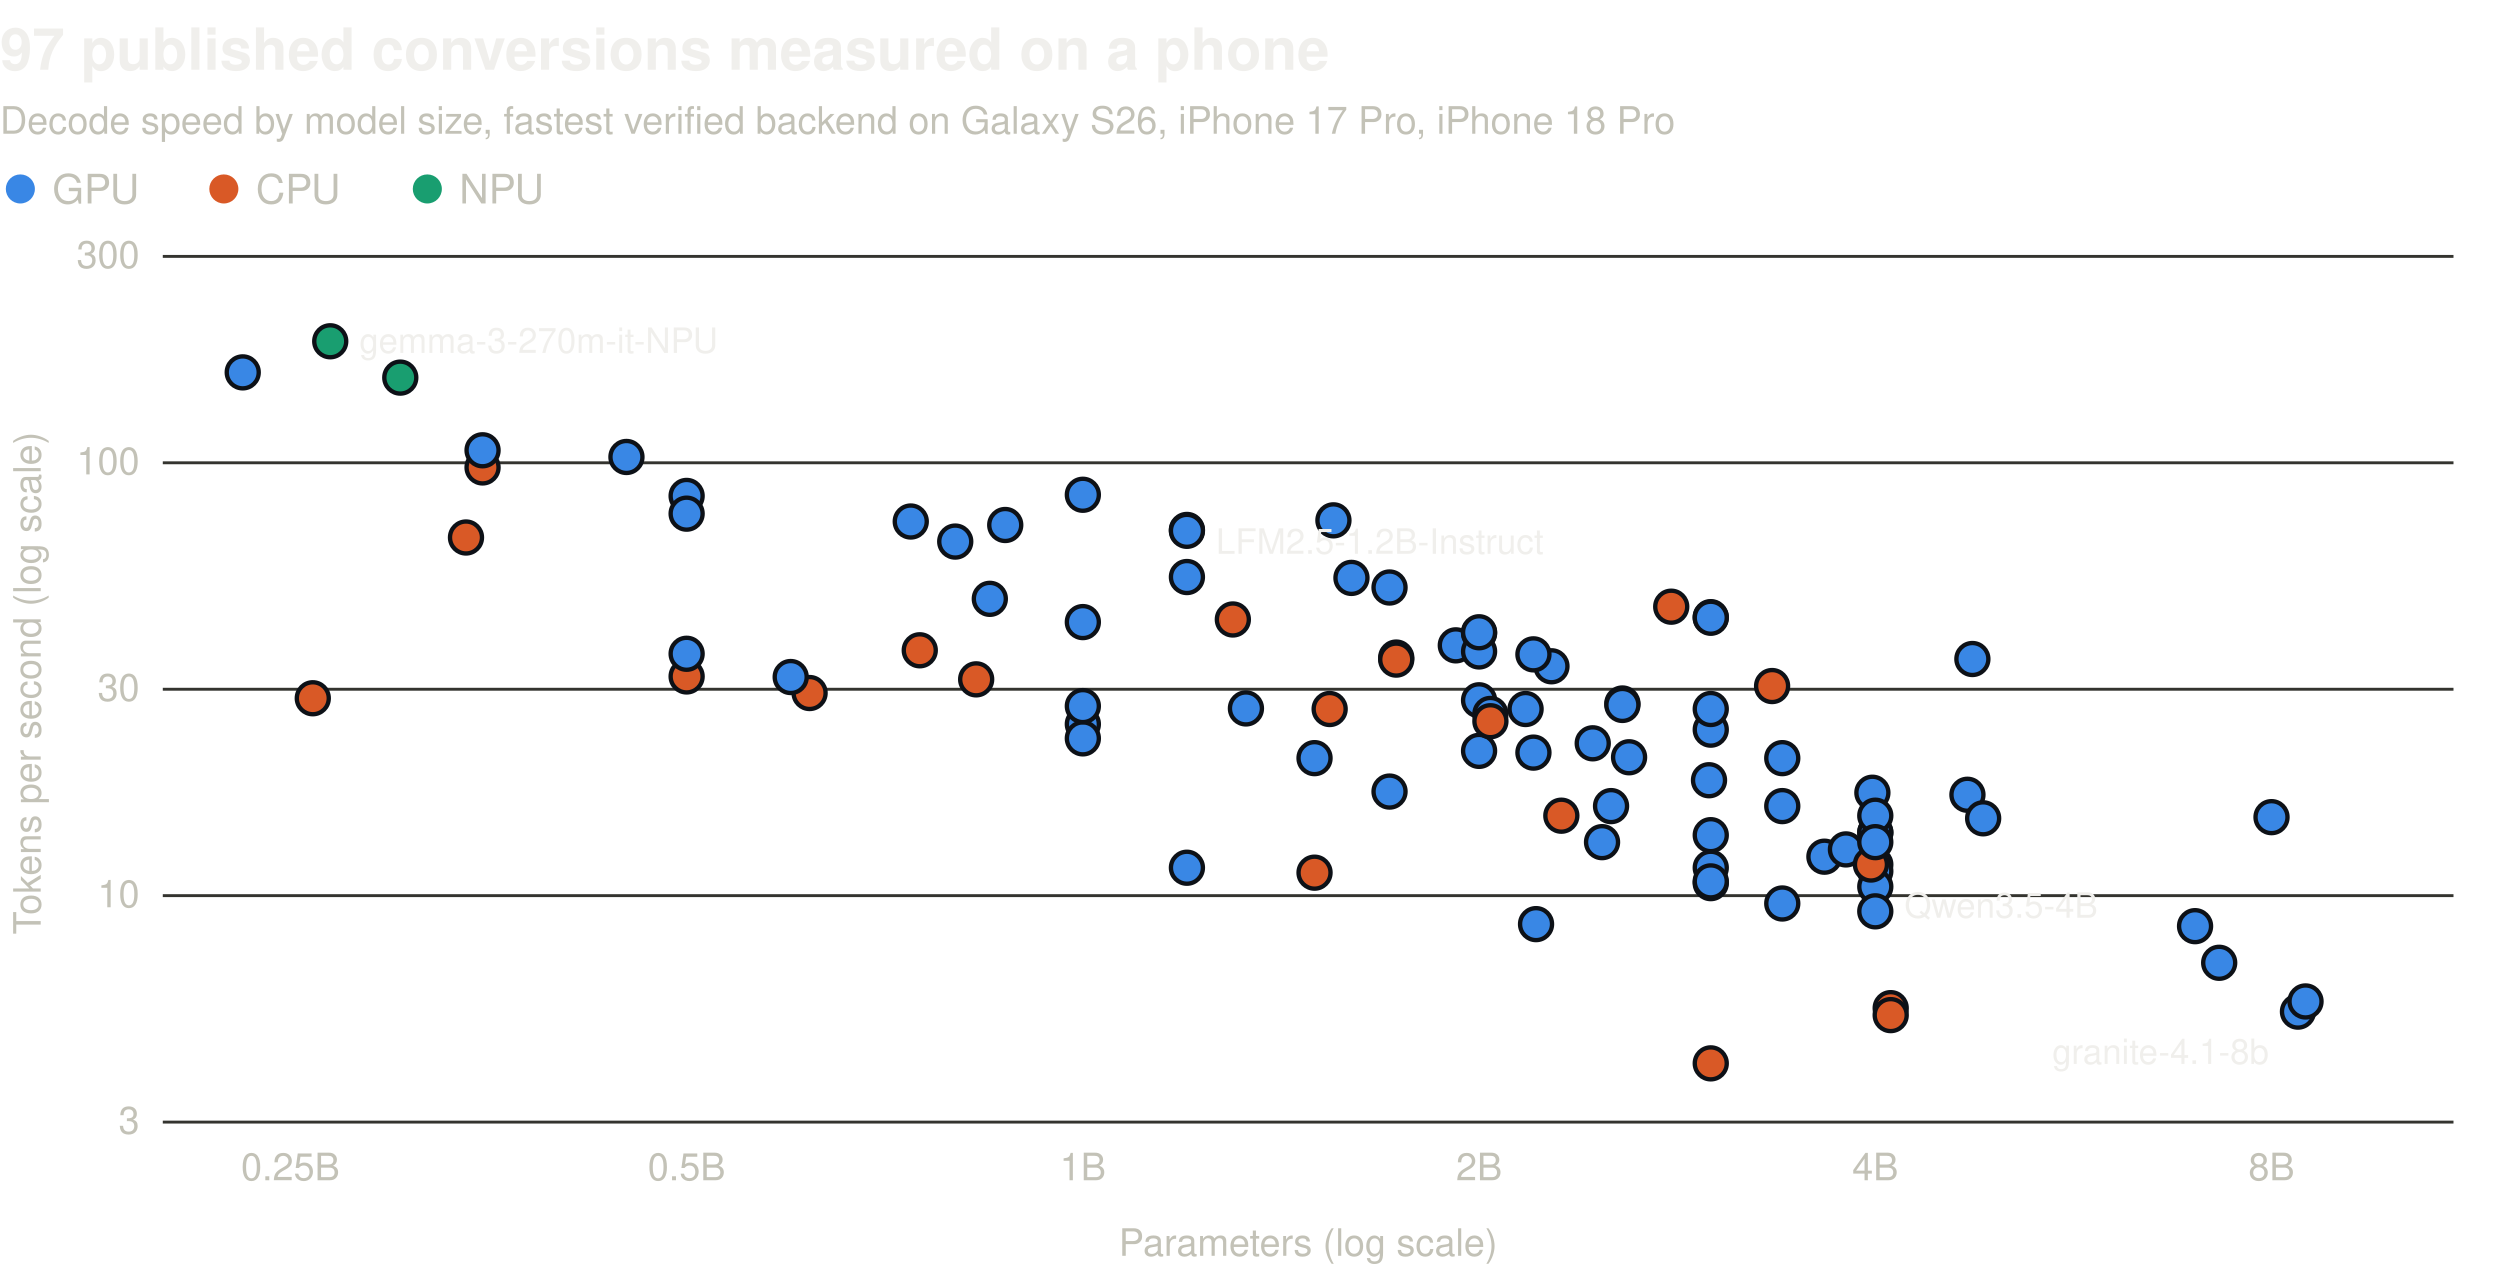
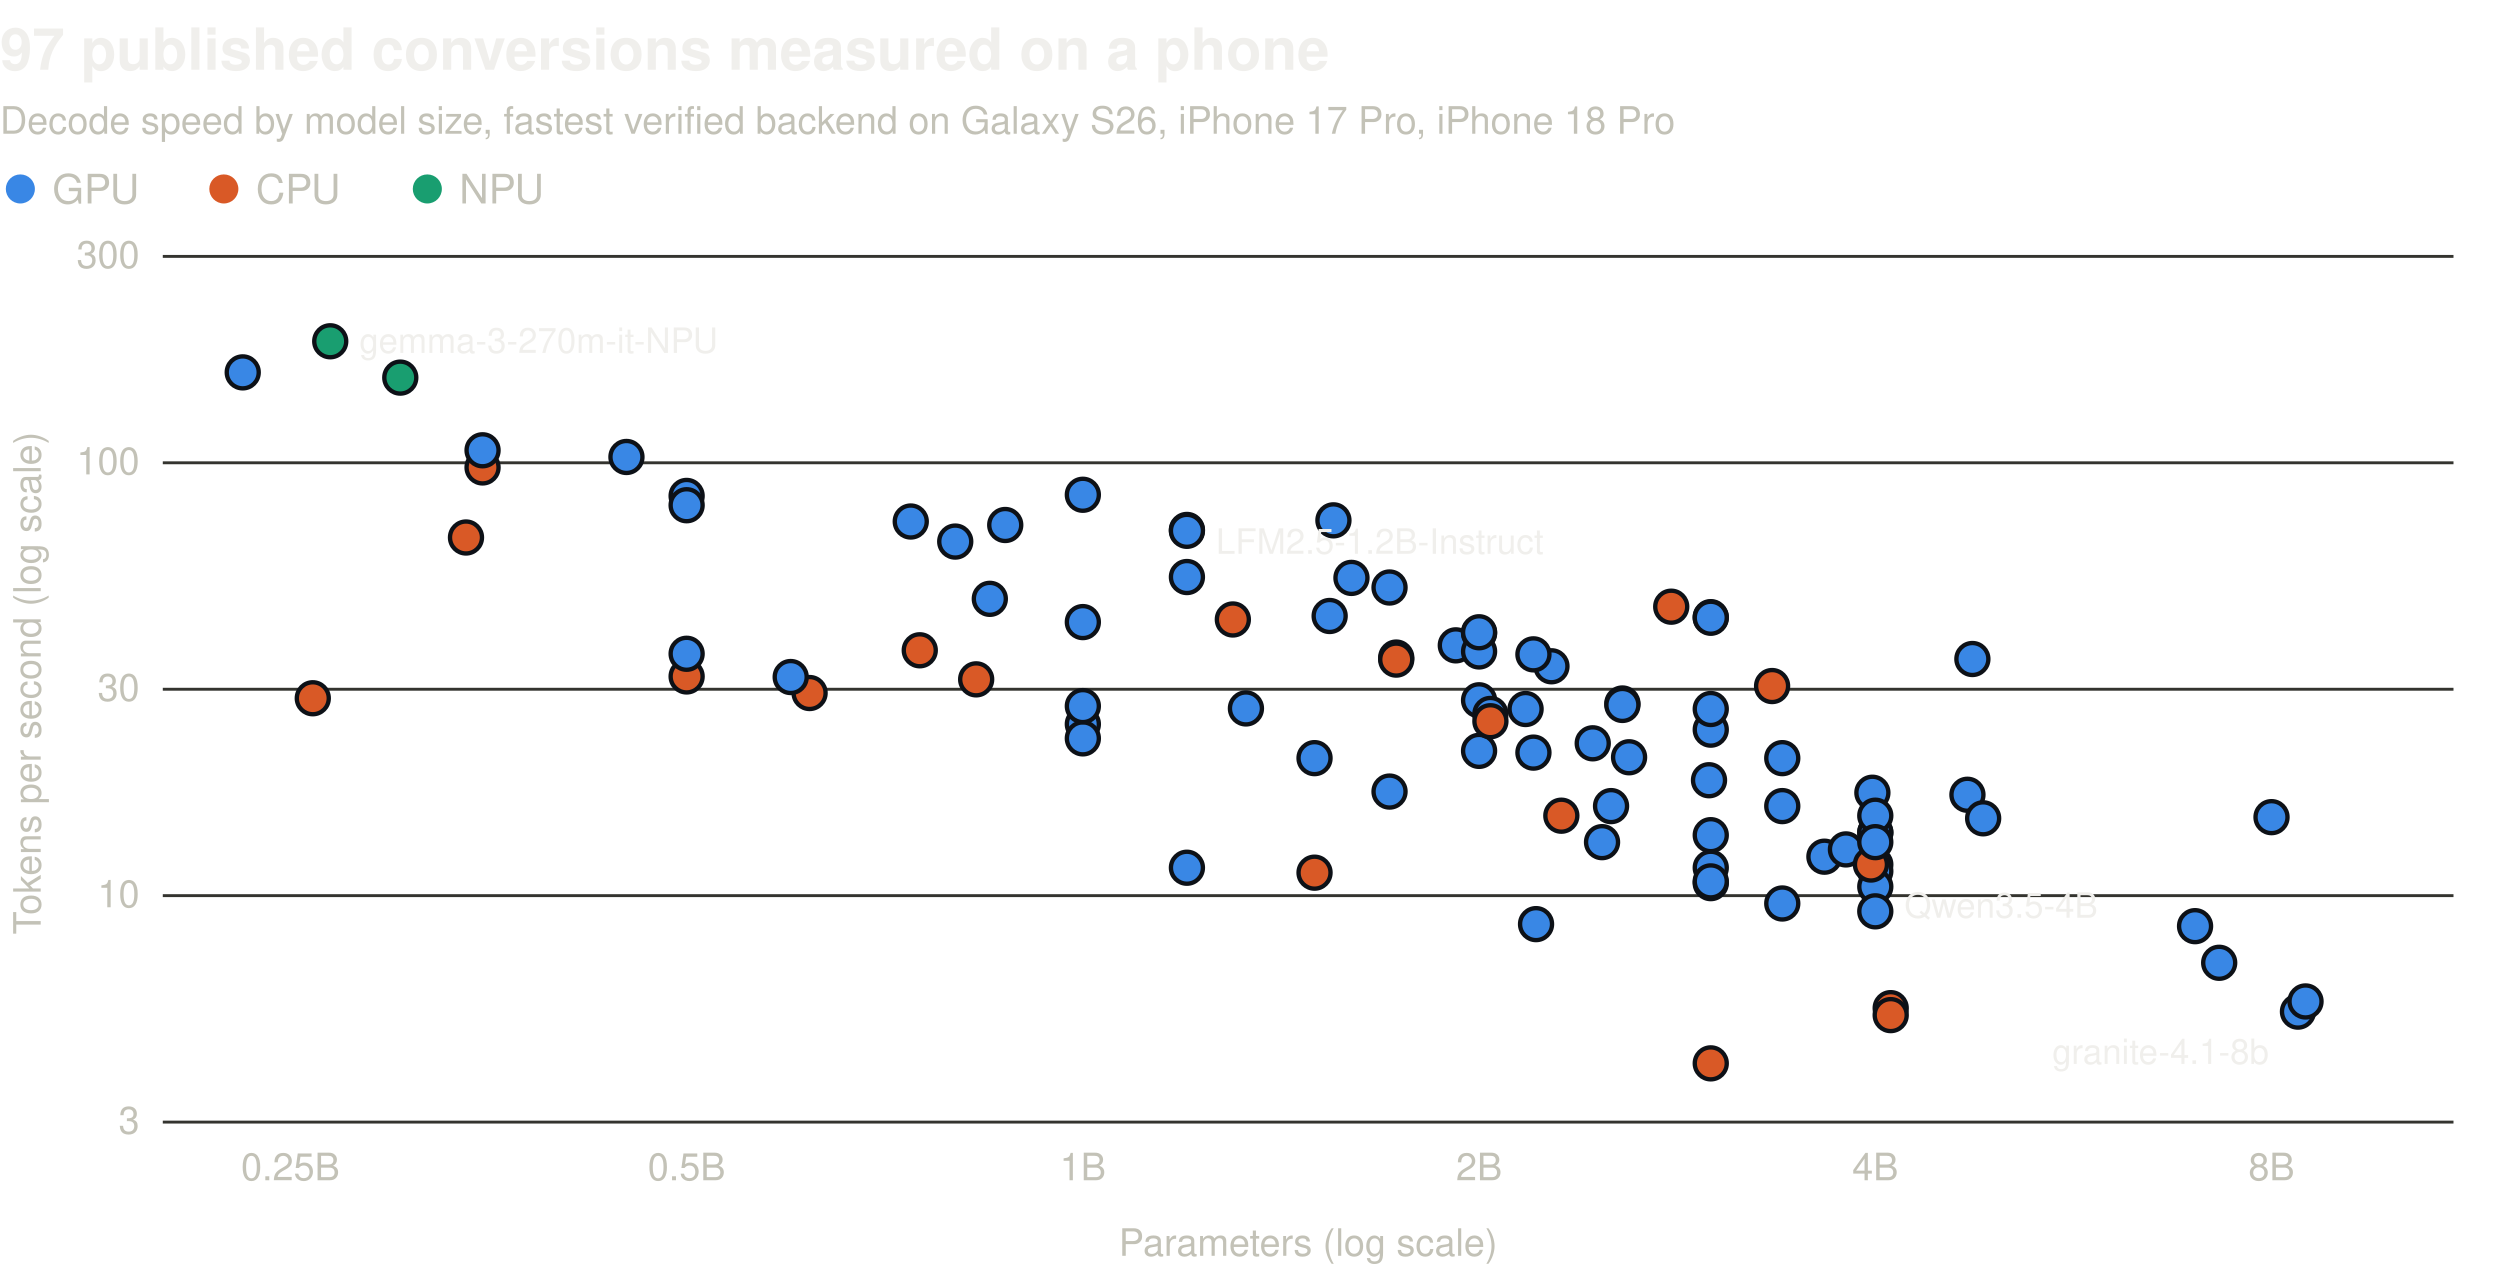
<svg xmlns="http://www.w3.org/2000/svg" viewBox="0 0 860 440" width="860" height="440" role="img" aria-labelledby="t d" font-family="-apple-system, BlinkMacSystemFont, 'Segoe UI', Helvetica, Arial, sans-serif">
  <text x="0.0" y="24.0" font-size="20" font-weight="600" fill="#f0efec" text-anchor="start">97 published conversions measured on a phone</text>
  <text x="0.0" y="46.0" font-size="13" font-weight="400" fill="#c3c2b7" text-anchor="start">Decode speed by model size, fastest verified backend on Galaxy S26, iPhone 17 Pro, iPhone 18 Pro</text>
  <circle cx="7" cy="65" r="5" fill="#3987e5" />
  <text x="18.0" y="70.0" font-size="14" font-weight="400" fill="#c3c2b7" text-anchor="start">GPU</text>
  <circle cx="77" cy="65" r="5" fill="#d95926" />
  <text x="88.0" y="70.0" font-size="14" font-weight="400" fill="#c3c2b7" text-anchor="start">CPU</text>
  <circle cx="147" cy="65" r="5" fill="#199e70" />
  <text x="158.0" y="70.0" font-size="14" font-weight="400" fill="#c3c2b7" text-anchor="start">NPU</text>
  <line x1="56" x2="844" y1="386.0" y2="386.0" stroke="#34342f" />
  <text x="48.0" y="390.0" font-size="13" font-weight="400" fill="#c3c2b7" text-anchor="end">3</text>
  <line x1="56" x2="844" y1="308.1" y2="308.1" stroke="#34342f" />
  <text x="48.0" y="312.1" font-size="13" font-weight="400" fill="#c3c2b7" text-anchor="end">10</text>
  <line x1="56" x2="844" y1="237.1" y2="237.1" stroke="#34342f" />
  <text x="48.0" y="241.1" font-size="13" font-weight="400" fill="#c3c2b7" text-anchor="end">30</text>
  <line x1="56" x2="844" y1="159.2" y2="159.2" stroke="#34342f" />
  <text x="48.0" y="163.2" font-size="13" font-weight="400" fill="#c3c2b7" text-anchor="end">100</text>
  <line x1="56" x2="844" y1="88.2" y2="88.2" stroke="#34342f" />
  <text x="48.0" y="92.2" font-size="13" font-weight="400" fill="#c3c2b7" text-anchor="end">300</text>
  <text x="99.9" y="406.0" font-size="13" font-weight="400" fill="#c3c2b7" text-anchor="middle">0.25B</text>
  <text x="236.2" y="406.0" font-size="13" font-weight="400" fill="#c3c2b7" text-anchor="middle">0.5B</text>
  <text x="372.5" y="406.0" font-size="13" font-weight="400" fill="#c3c2b7" text-anchor="middle">1B</text>
  <text x="508.8" y="406.0" font-size="13" font-weight="400" fill="#c3c2b7" text-anchor="middle">2B</text>
  <text x="645.1" y="406.0" font-size="13" font-weight="400" fill="#c3c2b7" text-anchor="middle">4B</text>
  <text x="781.4" y="406.0" font-size="13" font-weight="400" fill="#c3c2b7" text-anchor="middle">8B</text>
  <text x="450.0" y="432.0" font-size="13" font-weight="400" fill="#c3c2b7" text-anchor="middle">Parameters (log scale)</text>
  <text transform="translate(14 235.0) rotate(-90)" font-size="13" fill="#c3c2b7" text-anchor="middle">Tokens per second (log scale)</text>
  <circle cx="83.5" cy="128.1" r="5.5" fill="#3987e5" stroke="#0d1117" stroke-width="1.5" />
  <circle cx="113.6" cy="117.4" r="5.5" fill="#199e70" stroke="#0d1117" stroke-width="1.5" />
  <circle cx="137.7" cy="129.9" r="5.5" fill="#199e70" stroke="#0d1117" stroke-width="1.5" />
  <circle cx="166.0" cy="160.8" r="5.5" fill="#d95926" stroke="#0d1117" stroke-width="1.5" />
  <circle cx="166.0" cy="154.9" r="5.5" fill="#3987e5" stroke="#0d1117" stroke-width="1.5" />
  <circle cx="236.2" cy="232.7" r="5.5" fill="#d95926" stroke="#0d1117" stroke-width="1.5" />
  <circle cx="236.2" cy="224.9" r="5.5" fill="#3987e5" stroke="#0d1117" stroke-width="1.5" />
  <circle cx="313.3" cy="179.4" r="5.5" fill="#3987e5" stroke="#0d1117" stroke-width="1.5" />
  <circle cx="372.5" cy="249.1" r="5.5" fill="#3987e5" stroke="#0d1117" stroke-width="1.5" />
  <circle cx="372.5" cy="254.0" r="5.5" fill="#3987e5" stroke="#0d1117" stroke-width="1.5" />
  <circle cx="372.5" cy="242.9" r="5.5" fill="#3987e5" stroke="#0d1117" stroke-width="1.5" />
  <circle cx="408.3" cy="198.5" r="5.5" fill="#3987e5" stroke="#0d1117" stroke-width="1.5" />
  <circle cx="408.3" cy="182.3" r="5.5" fill="#3987e5" stroke="#0d1117" stroke-width="1.5" />
  <circle cx="408.3" cy="298.5" r="5.5" fill="#3987e5" stroke="#0d1117" stroke-width="1.5" />
  <circle cx="428.6" cy="243.7" r="5.5" fill="#3987e5" stroke="#0d1117" stroke-width="1.5" />
  <circle cx="452.2" cy="300.2" r="5.5" fill="#d95926" stroke="#0d1117" stroke-width="1.5" />
  <circle cx="452.2" cy="260.8" r="5.5" fill="#3987e5" stroke="#0d1117" stroke-width="1.5" />
-   <circle cx="457.4" cy="243.9" r="5.5" fill="#d95926" stroke="#0d1117" stroke-width="1.5" />
+   <circle cx="457.4" cy="211.9" r="5.5" fill="#3987e5" stroke="#0d1117" stroke-width="1.5" />
  <circle cx="480.3" cy="226.2" r="5.5" fill="#d95926" stroke="#0d1117" stroke-width="1.5" />
  <circle cx="480.3" cy="226.9" r="5.5" fill="#d95926" stroke="#0d1117" stroke-width="1.5" />
  <circle cx="558.1" cy="242.0" r="5.5" fill="#3987e5" stroke="#0d1117" stroke-width="1.5" />
  <circle cx="558.1" cy="242.5" r="5.5" fill="#3987e5" stroke="#0d1117" stroke-width="1.5" />
  <circle cx="587.9" cy="268.4" r="5.5" fill="#3987e5" stroke="#0d1117" stroke-width="1.5" />
  <circle cx="588.5" cy="298.5" r="5.5" fill="#3987e5" stroke="#0d1117" stroke-width="1.5" />
  <circle cx="588.5" cy="212.3" r="5.5" fill="#3987e5" stroke="#0d1117" stroke-width="1.5" />
  <circle cx="613.1" cy="260.8" r="5.5" fill="#3987e5" stroke="#0d1117" stroke-width="1.5" />
  <circle cx="613.1" cy="277.3" r="5.5" fill="#3987e5" stroke="#0d1117" stroke-width="1.5" />
  <circle cx="645.1" cy="297.4" r="5.5" fill="#d95926" stroke="#0d1117" stroke-width="1.5" />
  <circle cx="645.1" cy="286.4" r="5.5" fill="#3987e5" stroke="#0d1117" stroke-width="1.5" />
  <circle cx="645.1" cy="299.7" r="5.5" fill="#3987e5" stroke="#0d1117" stroke-width="1.5" />
  <circle cx="645.1" cy="305.0" r="5.5" fill="#3987e5" stroke="#0d1117" stroke-width="1.5" />
  <circle cx="790.5" cy="348.0" r="5.5" fill="#3987e5" stroke="#0d1117" stroke-width="1.5" />
  <circle cx="793.1" cy="344.5" r="5.5" fill="#3987e5" stroke="#0d1117" stroke-width="1.5" />
  <circle cx="278.5" cy="238.4" r="5.5" fill="#d95926" stroke="#0d1117" stroke-width="1.5" />
  <circle cx="408.3" cy="182.6" r="5.5" fill="#3987e5" stroke="#0d1117" stroke-width="1.5" />
  <circle cx="478.0" cy="272.3" r="5.5" fill="#3987e5" stroke="#0d1117" stroke-width="1.5" />
  <circle cx="478.0" cy="202.1" r="5.5" fill="#3987e5" stroke="#0d1117" stroke-width="1.5" />
  <circle cx="554.2" cy="277.3" r="5.5" fill="#3987e5" stroke="#0d1117" stroke-width="1.5" />
  <circle cx="560.4" cy="260.5" r="5.5" fill="#3987e5" stroke="#0d1117" stroke-width="1.5" />
  <circle cx="588.5" cy="287.3" r="5.5" fill="#3987e5" stroke="#0d1117" stroke-width="1.5" />
  <circle cx="588.5" cy="303.8" r="5.5" fill="#3987e5" stroke="#0d1117" stroke-width="1.5" />
  <circle cx="588.5" cy="365.8" r="5.5" fill="#d95926" stroke="#0d1117" stroke-width="1.5" />
  <circle cx="588.5" cy="212.5" r="5.5" fill="#3987e5" stroke="#0d1117" stroke-width="1.5" />
  <circle cx="588.5" cy="251.0" r="5.5" fill="#3987e5" stroke="#0d1117" stroke-width="1.5" />
  <circle cx="613.1" cy="310.8" r="5.5" fill="#3987e5" stroke="#0d1117" stroke-width="1.5" />
  <circle cx="627.6" cy="294.7" r="5.5" fill="#3987e5" stroke="#0d1117" stroke-width="1.5" />
  <circle cx="635.0" cy="292.2" r="5.5" fill="#3987e5" stroke="#0d1117" stroke-width="1.5" />
  <circle cx="643.6" cy="297.4" r="5.5" fill="#d95926" stroke="#0d1117" stroke-width="1.5" />
  <circle cx="644.1" cy="272.7" r="5.5" fill="#3987e5" stroke="#0d1117" stroke-width="1.5" />
  <circle cx="645.1" cy="286.4" r="5.5" fill="#3987e5" stroke="#0d1117" stroke-width="1.5" />
  <circle cx="645.1" cy="313.5" r="5.5" fill="#3987e5" stroke="#0d1117" stroke-width="1.5" />
  <circle cx="645.1" cy="280.6" r="5.5" fill="#3987e5" stroke="#0d1117" stroke-width="1.5" />
  <circle cx="650.4" cy="346.8" r="5.5" fill="#d95926" stroke="#0d1117" stroke-width="1.5" />
  <circle cx="650.4" cy="349.2" r="5.5" fill="#d95926" stroke="#0d1117" stroke-width="1.5" />
  <circle cx="755.1" cy="318.6" r="5.5" fill="#3987e5" stroke="#0d1117" stroke-width="1.5" />
  <circle cx="763.4" cy="331.2" r="5.5" fill="#3987e5" stroke="#0d1117" stroke-width="1.5" />
  <circle cx="781.4" cy="281.1" r="5.5" fill="#3987e5" stroke="#0d1117" stroke-width="1.5" />
  <circle cx="107.6" cy="240.2" r="5.5" fill="#d95926" stroke="#0d1117" stroke-width="1.5" />
  <circle cx="215.5" cy="157.2" r="5.5" fill="#3987e5" stroke="#0d1117" stroke-width="1.5" />
  <circle cx="236.2" cy="170.6" r="5.5" fill="#3987e5" stroke="#0d1117" stroke-width="1.5" />
-   <circle cx="236.2" cy="176.7" r="5.5" fill="#3987e5" stroke="#0d1117" stroke-width="1.5" />
+   <circle cx="236.2" cy="173.8" r="5.5" fill="#3987e5" stroke="#0d1117" stroke-width="1.5" />
  <circle cx="328.6" cy="186.3" r="5.5" fill="#3987e5" stroke="#0d1117" stroke-width="1.5" />
  <circle cx="340.5" cy="206.0" r="5.5" fill="#3987e5" stroke="#0d1117" stroke-width="1.5" />
  <circle cx="345.8" cy="180.6" r="5.5" fill="#3987e5" stroke="#0d1117" stroke-width="1.5" />
  <circle cx="372.5" cy="170.2" r="5.5" fill="#3987e5" stroke="#0d1117" stroke-width="1.5" />
  <circle cx="372.5" cy="214.0" r="5.5" fill="#3987e5" stroke="#0d1117" stroke-width="1.5" />
  <circle cx="424.1" cy="213.1" r="5.5" fill="#d95926" stroke="#0d1117" stroke-width="1.5" />
  <circle cx="458.7" cy="179.0" r="5.5" fill="#3987e5" stroke="#0d1117" stroke-width="1.5" />
  <circle cx="464.9" cy="198.8" r="5.5" fill="#3987e5" stroke="#0d1117" stroke-width="1.5" />
  <circle cx="500.8" cy="222.0" r="5.5" fill="#3987e5" stroke="#0d1117" stroke-width="1.5" />
  <circle cx="508.8" cy="217.8" r="5.5" fill="#3987e5" stroke="#0d1117" stroke-width="1.5" />
  <circle cx="508.8" cy="258.3" r="5.5" fill="#3987e5" stroke="#0d1117" stroke-width="1.5" />
  <circle cx="508.8" cy="240.9" r="5.5" fill="#3987e5" stroke="#0d1117" stroke-width="1.5" />
  <circle cx="508.8" cy="224.1" r="5.5" fill="#3987e5" stroke="#0d1117" stroke-width="1.5" />
  <circle cx="527.5" cy="258.9" r="5.5" fill="#3987e5" stroke="#0d1117" stroke-width="1.5" />
  <circle cx="533.7" cy="229.2" r="5.5" fill="#3987e5" stroke="#0d1117" stroke-width="1.5" />
  <circle cx="547.9" cy="255.7" r="5.5" fill="#3987e5" stroke="#0d1117" stroke-width="1.5" />
  <circle cx="551.1" cy="289.7" r="5.5" fill="#3987e5" stroke="#0d1117" stroke-width="1.5" />
  <circle cx="588.5" cy="243.9" r="5.5" fill="#3987e5" stroke="#0d1117" stroke-width="1.5" />
  <circle cx="609.6" cy="236.0" r="5.5" fill="#d95926" stroke="#0d1117" stroke-width="1.5" />
  <circle cx="645.1" cy="289.7" r="5.5" fill="#3987e5" stroke="#0d1117" stroke-width="1.5" />
  <circle cx="676.8" cy="273.4" r="5.5" fill="#3987e5" stroke="#0d1117" stroke-width="1.5" />
  <circle cx="678.5" cy="226.7" r="5.5" fill="#3987e5" stroke="#0d1117" stroke-width="1.5" />
  <circle cx="682.2" cy="281.5" r="5.5" fill="#3987e5" stroke="#0d1117" stroke-width="1.5" />
  <circle cx="160.3" cy="184.9" r="5.5" fill="#d95926" stroke="#0d1117" stroke-width="1.5" />
  <circle cx="272.0" cy="232.9" r="5.5" fill="#3987e5" stroke="#0d1117" stroke-width="1.5" />
  <circle cx="316.4" cy="223.7" r="5.5" fill="#d95926" stroke="#0d1117" stroke-width="1.5" />
  <circle cx="335.8" cy="233.7" r="5.5" fill="#d95926" stroke="#0d1117" stroke-width="1.5" />
  <circle cx="508.8" cy="217.5" r="5.5" fill="#3987e5" stroke="#0d1117" stroke-width="1.5" />
  <circle cx="512.7" cy="245.6" r="5.5" fill="#3987e5" stroke="#0d1117" stroke-width="1.5" />
  <circle cx="512.7" cy="248.1" r="5.5" fill="#d95926" stroke="#0d1117" stroke-width="1.5" />
  <circle cx="524.8" cy="243.9" r="5.5" fill="#3987e5" stroke="#0d1117" stroke-width="1.5" />
  <circle cx="527.5" cy="225.1" r="5.5" fill="#3987e5" stroke="#0d1117" stroke-width="1.5" />
  <circle cx="528.4" cy="317.9" r="5.5" fill="#3987e5" stroke="#0d1117" stroke-width="1.5" />
  <circle cx="537.1" cy="280.6" r="5.5" fill="#d95926" stroke="#0d1117" stroke-width="1.5" />
  <circle cx="574.9" cy="208.7" r="5.5" fill="#d95926" stroke="#0d1117" stroke-width="1.5" />
  <circle cx="588.5" cy="303.2" r="5.5" fill="#3987e5" stroke="#0d1117" stroke-width="1.5" />
  <text x="123.6" y="121.4" font-size="12" font-weight="400" fill="#f0efec" text-anchor="start">gemma-3-270m-it-NPU</text>
  <text x="418.3" y="190.5" font-size="12" font-weight="400" fill="#f0efec" text-anchor="start">LFM2.5-1.2B-Instruct</text>
  <text x="655.1" y="315.7" font-size="12" font-weight="400" fill="#f0efec" text-anchor="start">Qwen3.5-4B</text>
  <text x="780.5" y="366.0" font-size="12" font-weight="400" fill="#f0efec" text-anchor="end">granite-4.1-8b</text>
</svg>
